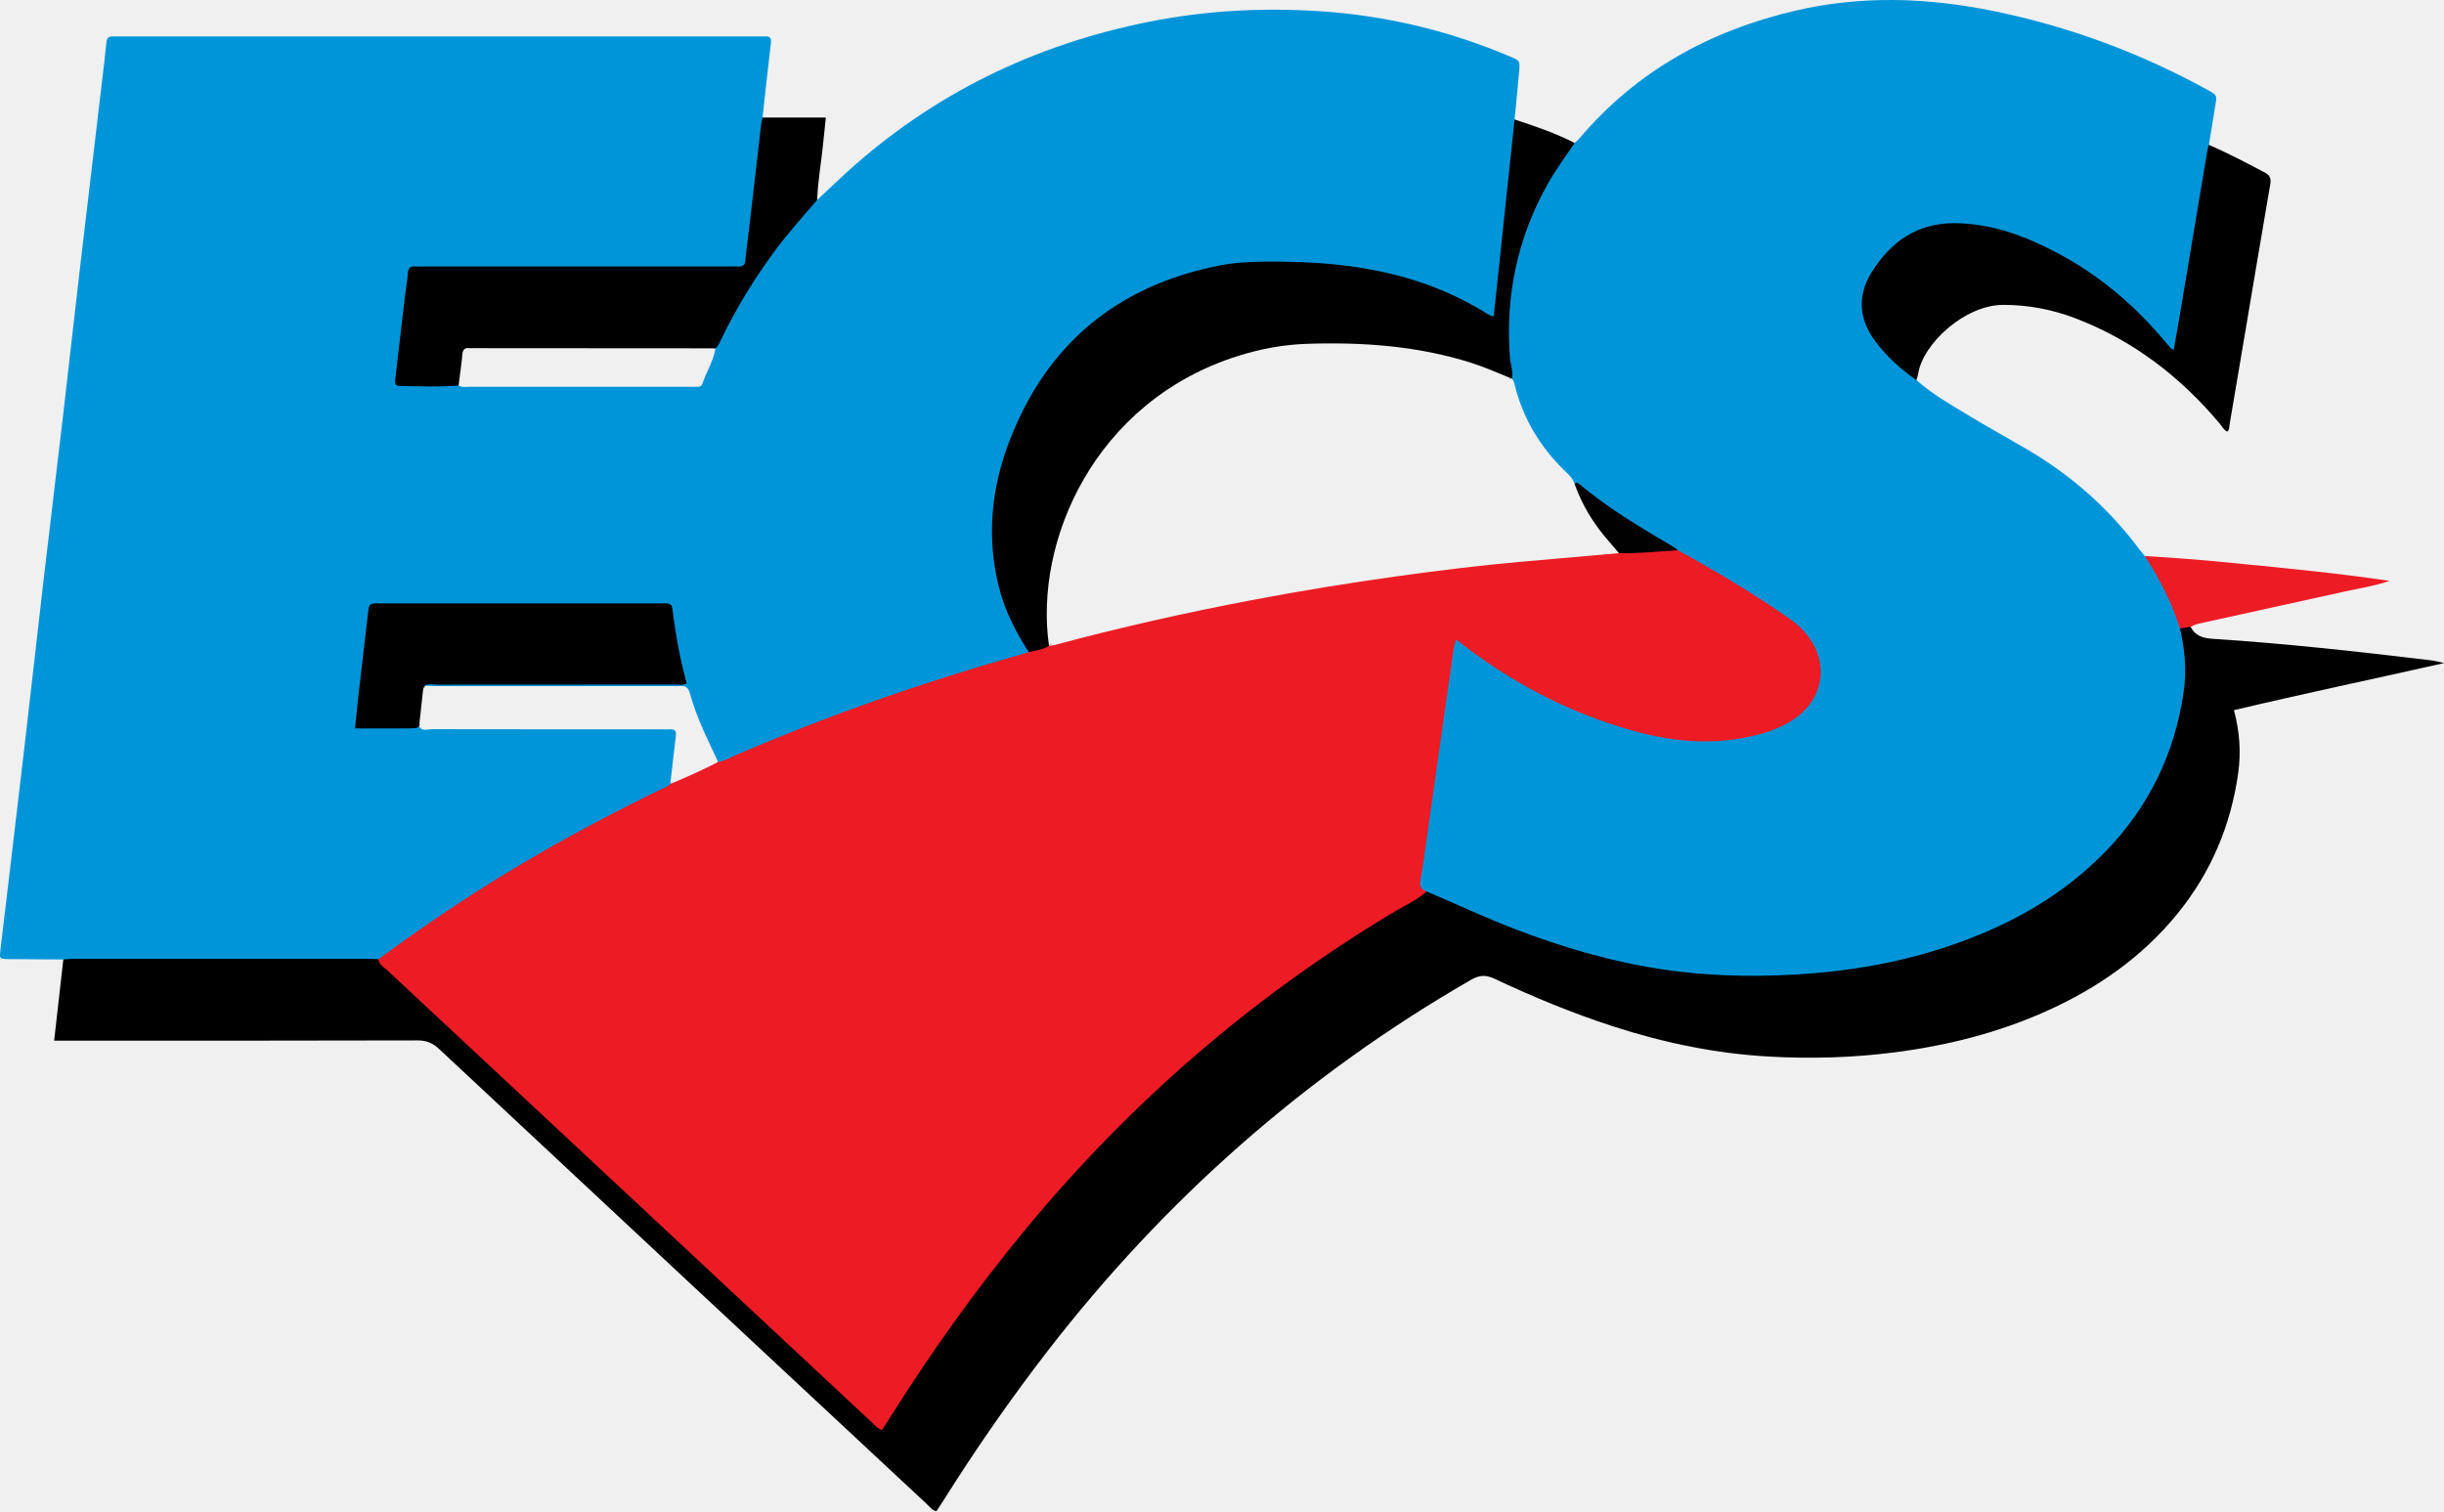
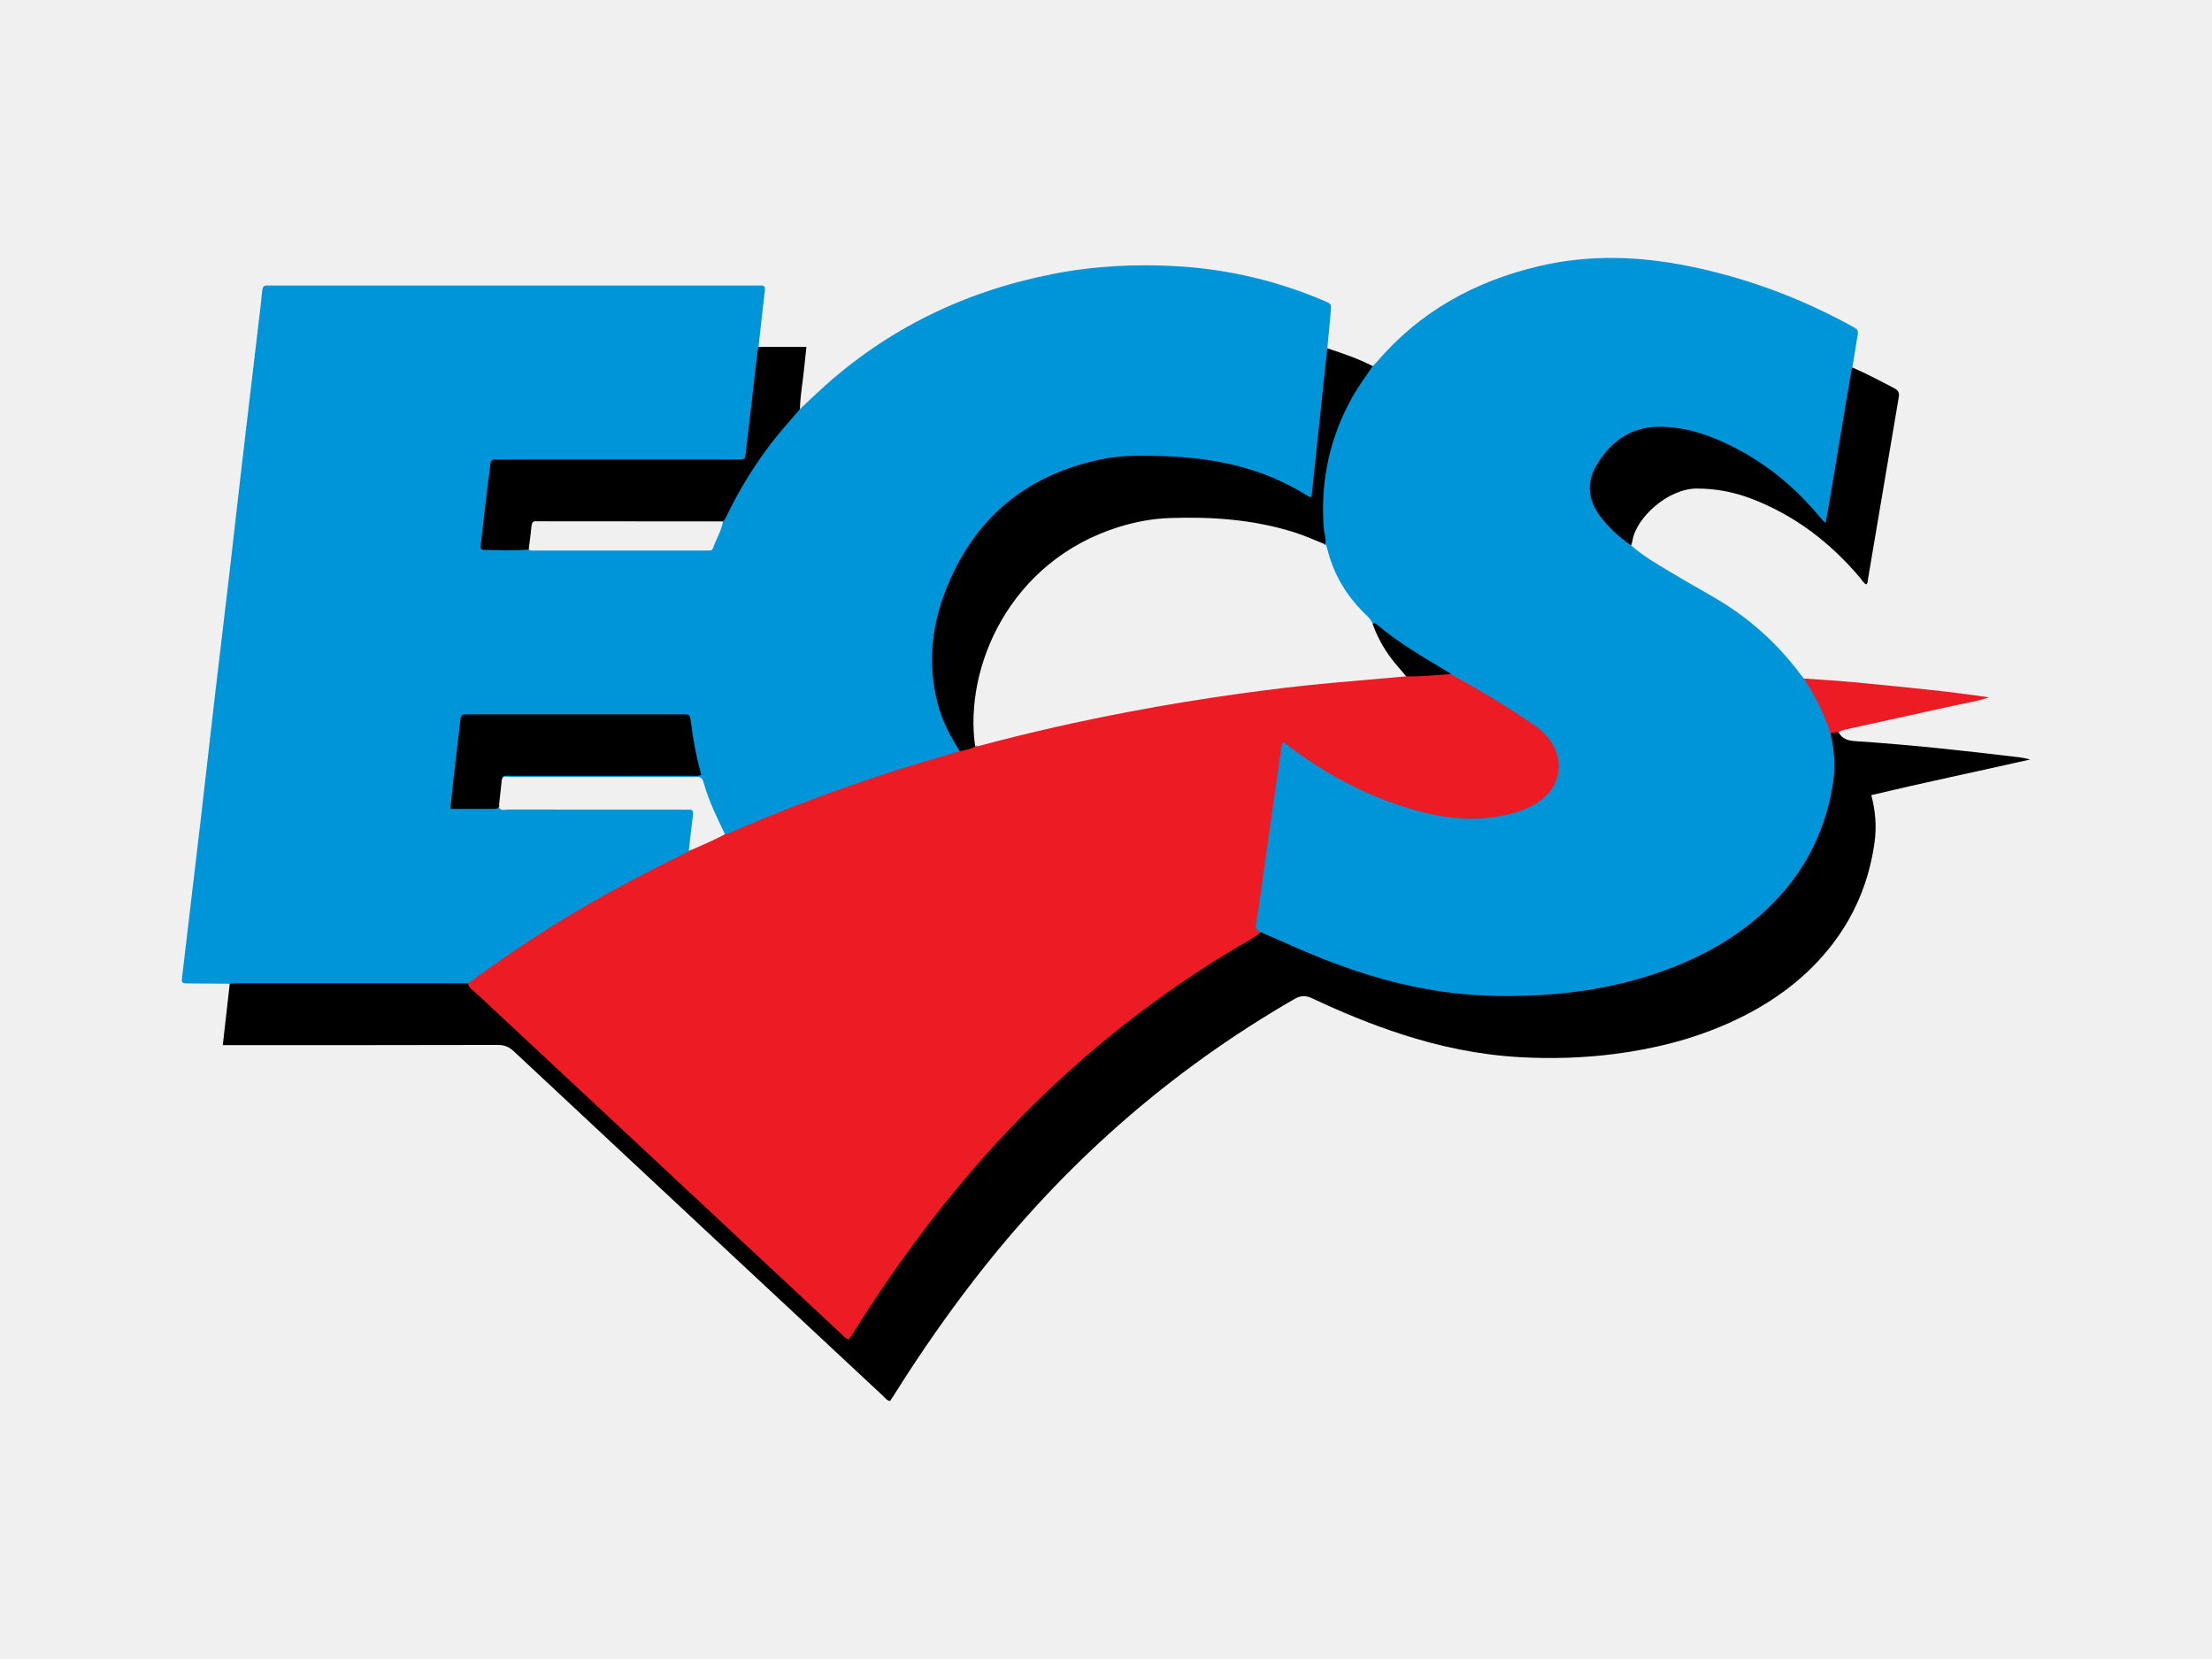
- <svg xmlns="http://www.w3.org/2000/svg" version="1.1" id="Layer_1" x="0px" y="0px" viewBox="0 0 499.998 309.242" xml:space="preserve" width="499.998" height="309.242">
+ <svg xmlns="http://www.w3.org/2000/svg" version="1.1" id="Layer_1" x="0px" y="0px" viewBox="0 0 400 300" xml:space="preserve" width="400" height="300">
  <defs id="defs694" />
  <g id="g657" transform="translate(-250.0018,-345.3784)">
</g>
-   <g id="g689" transform="translate(-250.0018,-345.3784)">
+   <g id="g689" transform="matrix(0.6684657,0,0,0.6684657,-134.2335,-184.2323)">
    <path style="fill:#0095d9" d="m 560.797,359.905 c -0.285,3.312 -0.617,6.617 -0.933,9.921 0.609,0.759 0.356,1.605 0.277,2.451 -1.004,11.463 -2.451,22.886 -3.439,34.356 -0.364,4.166 -0.957,4.466 -4.498,2.427 -9.083,-5.225 -18.917,-7.961 -29.305,-8.901 -7.249,-0.656 -14.53,-0.917 -21.755,0.024 -12.048,1.573 -22.364,6.735 -31.012,15.36 -11.131,11.099 -16.395,24.561 -16.451,40.087 -0.032,7.328 2.071,14.198 5.921,20.482 0.498,0.822 1.241,1.565 1.028,2.664 0,0.024 0,0.047 -0.008,0.071 -0.008,0.008 -0.008,0.016 -0.016,0.024 -0.593,0.941 -1.636,1.051 -2.577,1.32 -16.435,4.672 -32.569,10.206 -48.427,16.561 -3.439,1.383 -6.814,2.925 -10.237,4.34 -0.862,0.356 -1.739,0.806 -2.617,0.292 -0.024,-0.008 -0.04,-0.016 -0.063,-0.039 0.079,-0.016 0.166,-0.039 0.245,-0.055 -0.988,-2.095 -2.008,-4.174 -2.949,-6.293 -1.13,-2.538 -2.119,-5.138 -2.87,-7.818 -0.3,-1.075 -0.878,-1.541 -1.984,-1.415 -0.538,0.063 -1.083,0.016 -1.628,0.016 -16.008,0 -32.016,0 -48.024,-0.008 -0.846,0 -1.684,-0.055 -2.538,-0.087 0.016,0.134 0.032,0.261 0.039,0.395 -0.055,-0.032 -0.111,-0.079 -0.166,-0.119 0.016,-0.055 0.032,-0.111 0.047,-0.166 0.419,-1.336 1.66,-0.988 2.593,-1.02 3.478,-0.103 6.965,-0.04 10.443,-0.04 h 36.672 c 2.941,-0.008 2.933,-0.016 2.324,-2.822 -0.704,-3.257 -1.368,-6.514 -1.731,-9.826 -0.206,-1.85 -1.028,-2.664 -2.996,-2.656 -18.411,0.04 -36.822,0.032 -55.234,0.008 -1.85,0 -2.814,0.593 -3.043,2.593 -0.696,6.3 -1.439,12.593 -2.166,18.893 -0.261,2.277 0.04,2.577 2.3,2.625 3.257,0.071 6.514,-0.063 9.771,0 h 0.198 c -0.079,0.158 -0.166,0.308 -0.253,0.466 0.632,1.075 1.684,0.577 2.53,0.577 15.621,0.032 31.249,0.024 46.87,0.024 0.617,0 1.241,0.047 1.858,0 1.194,-0.103 1.415,0.443 1.265,1.534 -0.419,3.217 -0.751,6.443 -1.123,9.66 0.166,-0.126 0.332,-0.245 0.506,-0.356 -0.008,0.055 -0.032,0.103 -0.047,0.158 -0.356,0.893 -1.154,1.344 -2.032,1.763 -19.471,9.36 -38.048,20.214 -55.431,33.068 -0.743,0.545 -1.455,1.17 -2.3,1.534 -0.103,0.047 -0.206,0.087 -0.308,0.126 -0.261,0.087 -0.53,0.15 -0.822,0.182 -5.636,0.229 -11.265,0.087 -16.901,0.095 -14.348,0.024 -28.696,0.016 -43.044,0 -1.296,0 -2.648,0.198 -3.802,-0.664 -3.708,-0.024 -7.423,-0.039 -11.138,-0.079 -1.921,-0.016 -1.945,-0.047 -1.715,-1.969 1.636,-13.81 3.289,-27.621 4.901,-41.439 1.32,-11.281 2.569,-22.569 3.881,-33.858 1.32,-11.281 2.688,-22.553 4.008,-33.842 1.162,-9.976 2.261,-19.961 3.431,-29.945 1.478,-12.664 2.988,-25.32 4.482,-37.985 0.34,-2.838 0.688,-5.676 0.964,-8.522 0.087,-0.862 0.411,-1.273 1.281,-1.241 0.545,0.016 1.083,-0.008 1.628,-0.008 h 130.468 c 0.466,0 0.933,0.024 1.399,0 1.02,-0.047 1.296,0.364 1.17,1.407 -0.617,5.067 -1.146,10.134 -1.708,15.202 0.83,1.32 0.3,2.719 0.15,4.055 -0.846,7.684 -1.85,15.344 -2.648,23.036 -0.379,3.652 -0.925,4.19 -4.64,4.19 -20.032,0.016 -40.056,0.008 -60.087,0.008 -0.854,0 -1.7,0.016 -2.553,0.024 -1.296,0.008 -2.04,0.656 -2.198,1.913 -0.798,6.364 -1.589,12.727 -2.198,19.115 -0.174,1.802 1.051,2.048 2.364,2.079 3.17,0.087 6.34,0.103 9.502,-0.087 0.063,0 0.119,0.008 0.182,0.008 -0.024,0.166 -0.04,0.34 -0.063,0.506 0.727,0.403 1.518,0.237 2.277,0.245 15.012,0.008 30.024,0 45.036,0 0.538,0 1.083,-0.016 1.621,-0.008 0.435,0 0.783,-0.158 0.917,-0.561 0.83,-2.466 2.285,-4.696 2.719,-7.304 H 396 c 4.632,-9.779 10.356,-18.886 17.581,-26.98 1.083,-1.217 1.684,-3.036 3.613,-3.383 1.968,-1.85 3.905,-3.723 5.905,-5.542 17.771,-16.174 38.57,-26.261 62.08,-30.941 11.376,-2.261 22.862,-2.877 34.396,-2.166 13.692,0.846 26.878,3.976 39.51,9.368 1.862,0.797 1.886,0.813 1.712,2.892 z" id="path659" />
    <path style="fill:#0095d9" d="m 703.209,367.003 c -0.451,2.664 -0.87,5.336 -1.304,8.008 0.403,0.901 0.221,1.826 0.063,2.735 -2.055,12.19 -4.024,24.395 -6.182,36.569 -0.079,0.451 -0.126,0.917 -0.245,1.368 -0.49,1.802 -1.281,2.071 -2.482,0.64 -2.04,-2.427 -4.214,-4.727 -6.498,-6.925 -7.731,-7.463 -16.569,-13.107 -26.917,-16.277 -4.142,-1.273 -8.348,-1.621 -12.609,-1.241 -7.304,0.664 -14.498,7.692 -15.407,14.941 -0.435,3.47 1.051,6.356 3.194,8.901 1.534,1.834 3.233,3.542 5.123,5.02 0.878,0.68 1.565,1.47 2.119,2.411 3.194,2.838 6.885,4.949 10.506,7.138 3.961,2.395 8.016,4.632 12.008,6.965 9.044,5.281 16.759,12.055 23.036,20.451 0.372,0.49 0.775,0.965 1.154,1.439 1.644,0.909 2.308,2.617 3.162,4.103 1.858,3.273 3.431,6.688 4.451,10.332 0.039,0.103 0.063,0.206 0.095,0.308 0.008,0.032 0.016,0.063 0.024,0.095 2.198,8.585 0.87,16.909 -2.087,25.028 -5.66,15.502 -16.514,26.419 -30.807,34.158 -13.202,7.154 -27.439,10.617 -42.324,11.961 -23.905,2.166 -46.625,-2.206 -68.467,-11.858 -3.747,-1.652 -7.494,-3.312 -11.218,-5.012 -0.063,-0.024 -0.126,-0.047 -0.182,-0.071 -0.134,-0.055 -0.253,-0.119 -0.364,-0.19 -0.008,0 -0.008,0 -0.008,0 -1.138,-0.656 -1.162,-1.794 -0.98,-3.138 1.415,-10.348 3.067,-20.656 4.49,-31.004 0.672,-4.901 1.399,-9.802 2.095,-14.704 0.506,-3.518 1.083,-3.779 3.968,-1.605 9.368,7.043 19.597,12.411 30.799,15.905 7.826,2.435 15.771,3.866 24.016,2.498 3.858,-0.648 7.542,-1.755 10.909,-3.763 6.395,-3.818 7.344,-11.652 2.213,-17.067 -2.704,-2.854 -5.992,-4.87 -9.241,-6.957 -5.217,-3.344 -10.625,-6.372 -15.929,-9.557 -0.316,-0.198 -0.633,-0.395 -0.949,-0.585 -0.261,-0.166 -0.522,-0.332 -0.791,-0.49 -6.277,-3.858 -12.751,-7.423 -18.395,-12.245 -0.095,-0.079 -0.198,-0.15 -0.308,-0.206 -0.206,-0.111 -0.435,-0.19 -0.656,-0.277 -0.047,-0.111 -0.095,-0.229 -0.134,-0.348 -0.348,-1.257 -1.328,-2.04 -2.198,-2.901 -4.791,-4.711 -8.166,-10.253 -9.905,-16.767 -0.174,-0.664 -0.229,-1.383 -0.735,-1.921 -0.119,0.055 -0.237,0.103 -0.356,0.126 -0.032,-0.103 -0.055,-0.206 -0.079,-0.308 -0.024,-0.071 -0.039,-0.134 -0.055,-0.206 -1.644,-12.316 -0.277,-24.198 5.059,-35.51 1.881,-4 4.182,-7.747 6.798,-11.304 0.372,-0.498 0.791,-0.957 1.47,-1.028 0.332,-0.324 0.688,-0.617 0.988,-0.965 11.708,-13.802 26.704,-22.032 44.159,-26.111 13.51,-3.154 27.036,-2.68 40.522,0.071 15.423,3.146 30.016,8.569 43.811,16.135 1.968,1.085 1.944,1.101 1.58,3.235 z" id="path661" />
    <path d="m 541.895,527.8 c 5.957,2.552 11.831,5.296 17.883,7.631 10.045,3.874 20.33,6.873 31.001,8.402 10.146,1.454 20.335,1.532 30.544,0.676 9.979,-0.837 19.724,-2.783 29.156,-6.153 11.347,-4.053 21.618,-9.884 30.118,-18.575 9.005,-9.207 14.342,-20.22 16.158,-32.93 0.617,-4.321 0.238,-8.634 -0.78,-12.882 0.626,-0.787 1.378,-0.747 2.188,-0.335 0.942,1.888 2.545,2.336 4.551,2.466 14.749,0.953 29.433,2.582 44.105,4.335 1.058,0.126 2.106,0.329 3.181,0.627 -14.284,3.235 -28.617,6.22 -42.977,9.637 1.157,4.313 1.472,8.542 0.884,12.783 -1.488,10.727 -5.544,20.376 -12.393,28.812 -7.223,8.897 -16.358,15.251 -26.719,19.927 -9.937,4.484 -20.391,7.11 -31.186,8.498 -8.55,1.1 -17.126,1.349 -25.719,0.863 -10.944,-0.62 -21.591,-2.834 -32.005,-6.222 -8.239,-2.68 -16.234,-5.977 -24.058,-9.67 -1.82,-0.859 -3.135,-0.821 -4.877,0.183 -33.96,19.573 -62.732,45.037 -86.672,76.018 -7.62,9.861 -14.71,20.09 -21.333,30.644 -0.444,0.708 -0.913,1.4 -1.361,2.085 -0.925,-0.199 -1.36,-0.892 -1.907,-1.402 -33.281,-31.031 -66.56,-62.064 -99.794,-93.145 -1.332,-1.245 -2.574,-1.801 -4.424,-1.796 -23.84,0.069 -47.68,0.046 -71.52,0.046 -0.842,0 -1.685,0 -2.859,0 0.637,-5.639 1.257,-11.121 1.876,-16.603 0.615,-0.044 1.229,-0.128 1.844,-0.128 20.409,-0.007 40.818,-0.007 61.228,-0.003 0.462,0 0.924,0.05 1.387,0.077 2.145,1.53 3.982,3.438 5.856,5.244 5.902,5.689 11.938,11.237 17.946,16.806 10.205,9.458 20.316,19.018 30.561,28.434 5.463,5.021 10.845,10.137 16.269,15.204 8.474,7.915 16.87,15.914 25.476,23.687 1.724,1.557 3.33,3.238 4.957,4.892 1.205,1.225 1.889,1.277 2.902,-0.351 6.172,-9.928 12.792,-19.554 19.914,-28.829 6.268,-8.163 12.945,-15.969 19.892,-23.572 12.735,-13.937 26.918,-26.207 42.083,-37.383 8.606,-6.342 17.681,-11.973 26.882,-17.403 0.547,-0.327 1.126,-0.499 1.742,-0.595 z" id="path663" />
    <path d="m 566.686,382.933 c -6.237,11.083 -8.743,22.957 -7.779,35.597 0.111,1.455 0.743,2.854 0.403,4.34 -0.119,0.055 -0.237,0.103 -0.356,0.126 -0.032,-0.103 -0.055,-0.206 -0.079,-0.308 -2.696,-1.115 -5.383,-2.285 -8.182,-3.162 -10.909,-3.399 -22.111,-4.174 -33.447,-3.786 -4.735,0.166 -9.36,1.036 -13.874,2.45 -29.51,9.249 -41.866,38.079 -38.759,59.352 0.134,-0.142 0.285,-0.269 0.435,-0.379 -0.016,0.111 -0.039,0.221 -0.063,0.332 -0.008,0.04 -0.024,0.087 -0.032,0.127 -1.241,1.217 -2.601,1.961 -4.348,1.249 -0.047,-0.016 -0.095,-0.032 -0.142,-0.055 -2.648,-4.111 -4.87,-8.411 -6.079,-13.202 -2.561,-10.174 -1.621,-20.182 2.071,-29.842 7.621,-19.937 22.087,-31.953 43.052,-36.071 2.964,-0.585 5.984,-0.743 9.012,-0.783 10.482,-0.126 20.854,0.664 30.925,3.842 4.893,1.541 9.518,3.644 13.921,6.261 0.648,0.387 1.225,0.933 2.221,1.107 1.431,-13.47 2.854,-26.886 4.277,-40.301 4.19,1.376 8.356,2.783 12.285,4.814 -1.849,2.742 -3.833,5.398 -5.462,8.292 z" id="path665" />
    <path d="m 642.067,423.152 c -3.271,-2.247 -6.17,-4.887 -8.525,-8.096 -3.283,-4.474 -3.555,-9.243 -0.683,-13.885 3.878,-6.268 9.317,-10.192 17.083,-10.122 7.472,0.067 14.228,2.562 20.71,5.967 8.737,4.591 16.133,10.841 22.421,18.425 0.391,0.472 0.803,0.927 1.213,1.382 0.038,0.042 0.135,0.029 0.429,0.081 0.396,-2.247 0.808,-4.496 1.186,-6.751 1.915,-11.418 3.82,-22.838 5.735,-34.257 0.051,-0.302 0.176,-0.591 0.267,-0.886 3.895,1.704 7.653,3.681 11.413,5.66 1.081,0.569 1.338,1.251 1.142,2.397 -1.777,10.358 -3.515,20.723 -5.264,31.085 -1.016,6.019 -2.033,12.039 -3.054,18.057 -0.087,0.512 -0.005,1.09 -0.489,1.491 -0.76,-0.384 -1.092,-1.116 -1.577,-1.692 -8.061,-9.583 -17.707,-16.996 -29.471,-21.494 -4.732,-1.81 -9.608,-2.741 -14.721,-2.751 -7.949,-0.017 -16.518,8.019 -17.447,14.053 -0.07,0.454 -0.243,0.891 -0.368,1.336 z" id="path667" />
    <path d="m 418.954,369.438 c -0.198,1.921 -0.395,3.644 -0.561,5.368 -0.372,3.834 -1.091,7.628 -1.202,11.486 -2.972,3.439 -6.008,6.814 -8.704,10.474 -4.127,5.589 -7.747,11.486 -10.791,17.739 -0.372,0.759 -0.656,1.565 -1.312,2.15 h -0.387 c -16.49,-0.008 -32.981,-0.024 -49.471,-0.032 -0.15,0 -0.308,0.024 -0.459,0 -0.933,-0.118 -1.375,0.213 -1.47,1.225 -0.174,1.984 -0.466,3.953 -0.719,5.929 -0.024,0.166 -0.04,0.34 -0.063,0.506 -3.858,0.285 -7.731,0.15 -11.597,0.087 -1.407,-0.024 -1.494,-0.182 -1.312,-1.731 0.624,-5.526 1.273,-11.051 1.929,-16.569 0.19,-1.613 0.498,-3.217 0.609,-4.83 0.079,-1.138 0.617,-1.439 1.636,-1.344 0.617,0.055 1.241,0.008 1.858,0.008 h 62.198 c 0.617,0 1.241,-0.04 1.858,0 0.917,0.063 1.407,-0.229 1.494,-1.249 0.206,-2.229 0.538,-4.451 0.791,-6.672 0.822,-7.059 1.621,-14.127 2.443,-21.186 0.055,-0.458 0.19,-0.901 0.285,-1.36 h 12.947 z" id="path669" />
    <path style="fill:#ed1c24" d="m 698.163,473.634 c -0.729,0.112 -1.459,0.223 -2.188,0.335 -1.689,-5.286 -4.15,-10.198 -7.206,-14.82 4.318,0.312 8.643,0.554 12.954,0.951 7.163,0.66 14.32,1.384 21.472,2.151 5.224,0.56 10.437,1.231 15.662,1.984 -2.97,1.051 -6.062,1.498 -9.099,2.171 -10.031,2.222 -20.071,4.408 -30.103,6.625 -0.516,0.115 -0.995,0.399 -1.492,0.603 z" id="path671" />
    <path style="fill:#ed1c24" d="m 617.77,491.993 c -2.372,1.818 -5.091,2.901 -7.953,3.668 -8.546,2.293 -17.02,1.652 -25.439,-0.672 -12.53,-3.455 -23.897,-9.249 -34.269,-17.052 -0.672,-0.506 -1.336,-1.028 -2.214,-1.692 -0.198,0.704 -0.411,1.241 -0.49,1.802 -1.605,11.249 -3.202,22.498 -4.798,33.747 -0.656,4.593 -1.233,9.202 -2.016,13.771 -0.221,1.328 0.269,1.842 1.304,2.237 -0.158,0.134 -0.316,0.269 -0.482,0.387 -2.15,1.7 -4.64,2.846 -6.972,4.253 -28.641,17.257 -53.495,38.886 -74.767,64.657 -10.111,12.245 -19.297,25.154 -27.739,38.593 -0.482,0.775 -0.996,1.534 -1.518,2.316 -0.941,-0.316 -1.462,-1.02 -2.071,-1.581 -17.763,-16.569 -35.518,-33.154 -53.273,-49.724 -15.273,-14.253 -30.562,-28.49 -45.819,-42.751 -0.609,-0.569 -1.431,-1.012 -1.731,-1.85 -0.055,-0.134 -0.087,-0.284 -0.111,-0.443 10.277,-7.573 20.878,-14.64 31.921,-21.044 8.427,-4.885 17.036,-9.423 25.795,-13.684 0.688,-0.332 1.447,-0.553 2.008,-1.122 0.166,-0.126 0.332,-0.245 0.506,-0.356 -0.008,0.055 -0.032,0.103 -0.047,0.158 3.091,-1.312 6.166,-2.688 9.154,-4.229 -0.024,-0.008 -0.04,-0.016 -0.063,-0.039 0.079,-0.016 0.166,-0.039 0.245,-0.055 1.328,-0.174 2.458,-0.893 3.652,-1.415 18.767,-8.079 38.016,-14.799 57.661,-20.395 0.743,-0.213 1.478,-0.443 2.221,-0.664 0.055,-0.016 0.111,-0.024 0.166,-0.039 1.36,-0.3 2.759,-0.474 3.984,-1.233 0.134,-0.142 0.285,-0.269 0.435,-0.379 -0.016,0.111 -0.039,0.221 -0.063,0.332 0.261,-0.032 0.522,-0.063 0.767,-0.126 13.344,-3.597 26.814,-6.617 40.38,-9.194 9.866,-1.881 19.763,-3.494 29.7,-4.878 8.34,-1.162 16.696,-2.19 25.075,-2.941 6.775,-0.609 13.542,-1.194 20.316,-1.787 -0.19,-0.221 -0.387,-0.443 -0.577,-0.664 0.206,-0.024 0.411,-0.039 0.609,-0.071 0.032,0 0.063,-0.008 0.095,-0.008 2.767,-0.063 5.549,0.126 8.3,-0.395 0.688,-0.126 1.344,-0.047 1.992,0.103 0.553,0.119 1.091,0.293 1.628,0.435 7.858,4.34 15.573,8.917 22.925,14.071 1.534,1.075 2.87,2.356 3.961,3.881 3.841,5.328 2.837,12.095 -2.388,16.072 z" id="path673" />
    <path d="m 390.487,485.21 c -0.862,0.451 -1.707,0.245 -2.506,0.245 -16.182,0.016 -32.364,0.008 -48.546,0.024 -0.83,0 -1.7,-0.221 -2.498,0.206 0.016,0.134 0.032,0.261 0.039,0.395 -0.055,-0.032 -0.111,-0.079 -0.166,-0.119 0.016,-0.055 0.032,-0.111 0.047,-0.166 -0.364,0.561 -0.356,1.217 -0.419,1.858 -0.221,1.96 -0.435,3.937 -0.648,5.897 h 0.198 c -0.079,0.158 -0.166,0.308 -0.253,0.466 -0.198,0.119 -0.387,0.324 -0.601,0.34 -0.609,0.063 -1.233,0.071 -1.85,0.071 -3.47,0.008 -6.933,0 -10.648,0 0.308,-2.957 0.569,-5.692 0.885,-8.419 0.569,-4.988 1.178,-9.976 1.747,-14.964 0.253,-2.174 0.221,-2.198 2.34,-2.198 19.273,-0.008 38.554,-0.008 57.827,0 1.945,0 2.008,0.008 2.245,1.945 0.594,4.838 1.495,9.613 2.807,14.419 z" id="path675" />
    <path style="fill:#feffff" d="m 335.989,493.55 c -0.079,0.158 -0.166,0.308 -0.253,0.466 0.016,-0.158 0.032,-0.308 0.055,-0.466 z" id="path677" />
    <path style="fill:#feffff" d="m 336.977,486.08 c -0.055,-0.032 -0.111,-0.079 -0.166,-0.119 0.016,-0.055 0.032,-0.111 0.047,-0.166 0.016,-0.039 0.047,-0.071 0.071,-0.111 h 0.008 c 0.016,0.135 0.032,0.261 0.04,0.396 z" id="path679" />
    <path style="fill:#feffff" d="m 387.136,505.811 c 0.166,-0.126 0.332,-0.245 0.506,-0.356 -0.008,0.055 -0.032,0.103 -0.047,0.158 -0.151,0.072 -0.309,0.135 -0.459,0.198 z" id="path681" />
    <path style="fill:#feffff" d="m 396.93,501.289 c -0.063,0.032 -0.119,0.063 -0.182,0.095 -0.024,-0.008 -0.04,-0.016 -0.063,-0.039 0.079,-0.016 0.166,-0.04 0.245,-0.056 z" id="path683" />
    <path style="fill:#ffffff" d="m 558.876,422.688 c 0.024,0.103 0.047,0.206 0.079,0.308 0.119,-0.024 0.237,-0.071 0.356,-0.126 -0.142,-0.064 -0.293,-0.119 -0.435,-0.182 z m 22.38,35.146 c -0.134,-0.49 -0.601,-0.83 -0.941,-1.217 -2.909,-3.241 -5.391,-6.751 -7.044,-10.806 -0.095,-0.245 -0.19,-0.506 -0.332,-0.727 -0.166,-0.284 -0.403,-0.522 -0.791,-0.624 0.04,0.119 0.087,0.237 0.134,0.348 1.383,3.763 3.391,7.17 5.945,10.261 0.791,0.957 1.605,1.897 2.419,2.838 0.19,0.221 0.387,0.443 0.577,0.664 0.096,-0.286 0.096,-0.523 0.033,-0.737 z m -116.27,19.661 c 0.024,-0.111 0.047,-0.221 0.063,-0.332 -0.15,0.111 -0.3,0.237 -0.435,0.379 0.127,-0.016 0.246,-0.032 0.372,-0.047 z" id="path685" />
    <path style="fill:#010101" d="m 593.272,457.969 c -0.277,0.016 -0.561,0.032 -0.838,0.055 -3.739,0.237 -7.463,0.648 -11.21,0.545 -0.19,-0.221 -0.387,-0.443 -0.577,-0.664 -0.814,-0.941 -1.628,-1.881 -2.419,-2.838 -2.553,-3.091 -4.561,-6.498 -5.945,-10.261 -0.047,-0.111 -0.095,-0.229 -0.134,-0.348 0.308,-0.427 0.625,-0.324 0.957,-0.04 6.048,5.123 12.87,9.083 19.652,13.107 0.19,0.12 0.34,0.294 0.514,0.444 z" id="path687" />
  </g>
</svg>
